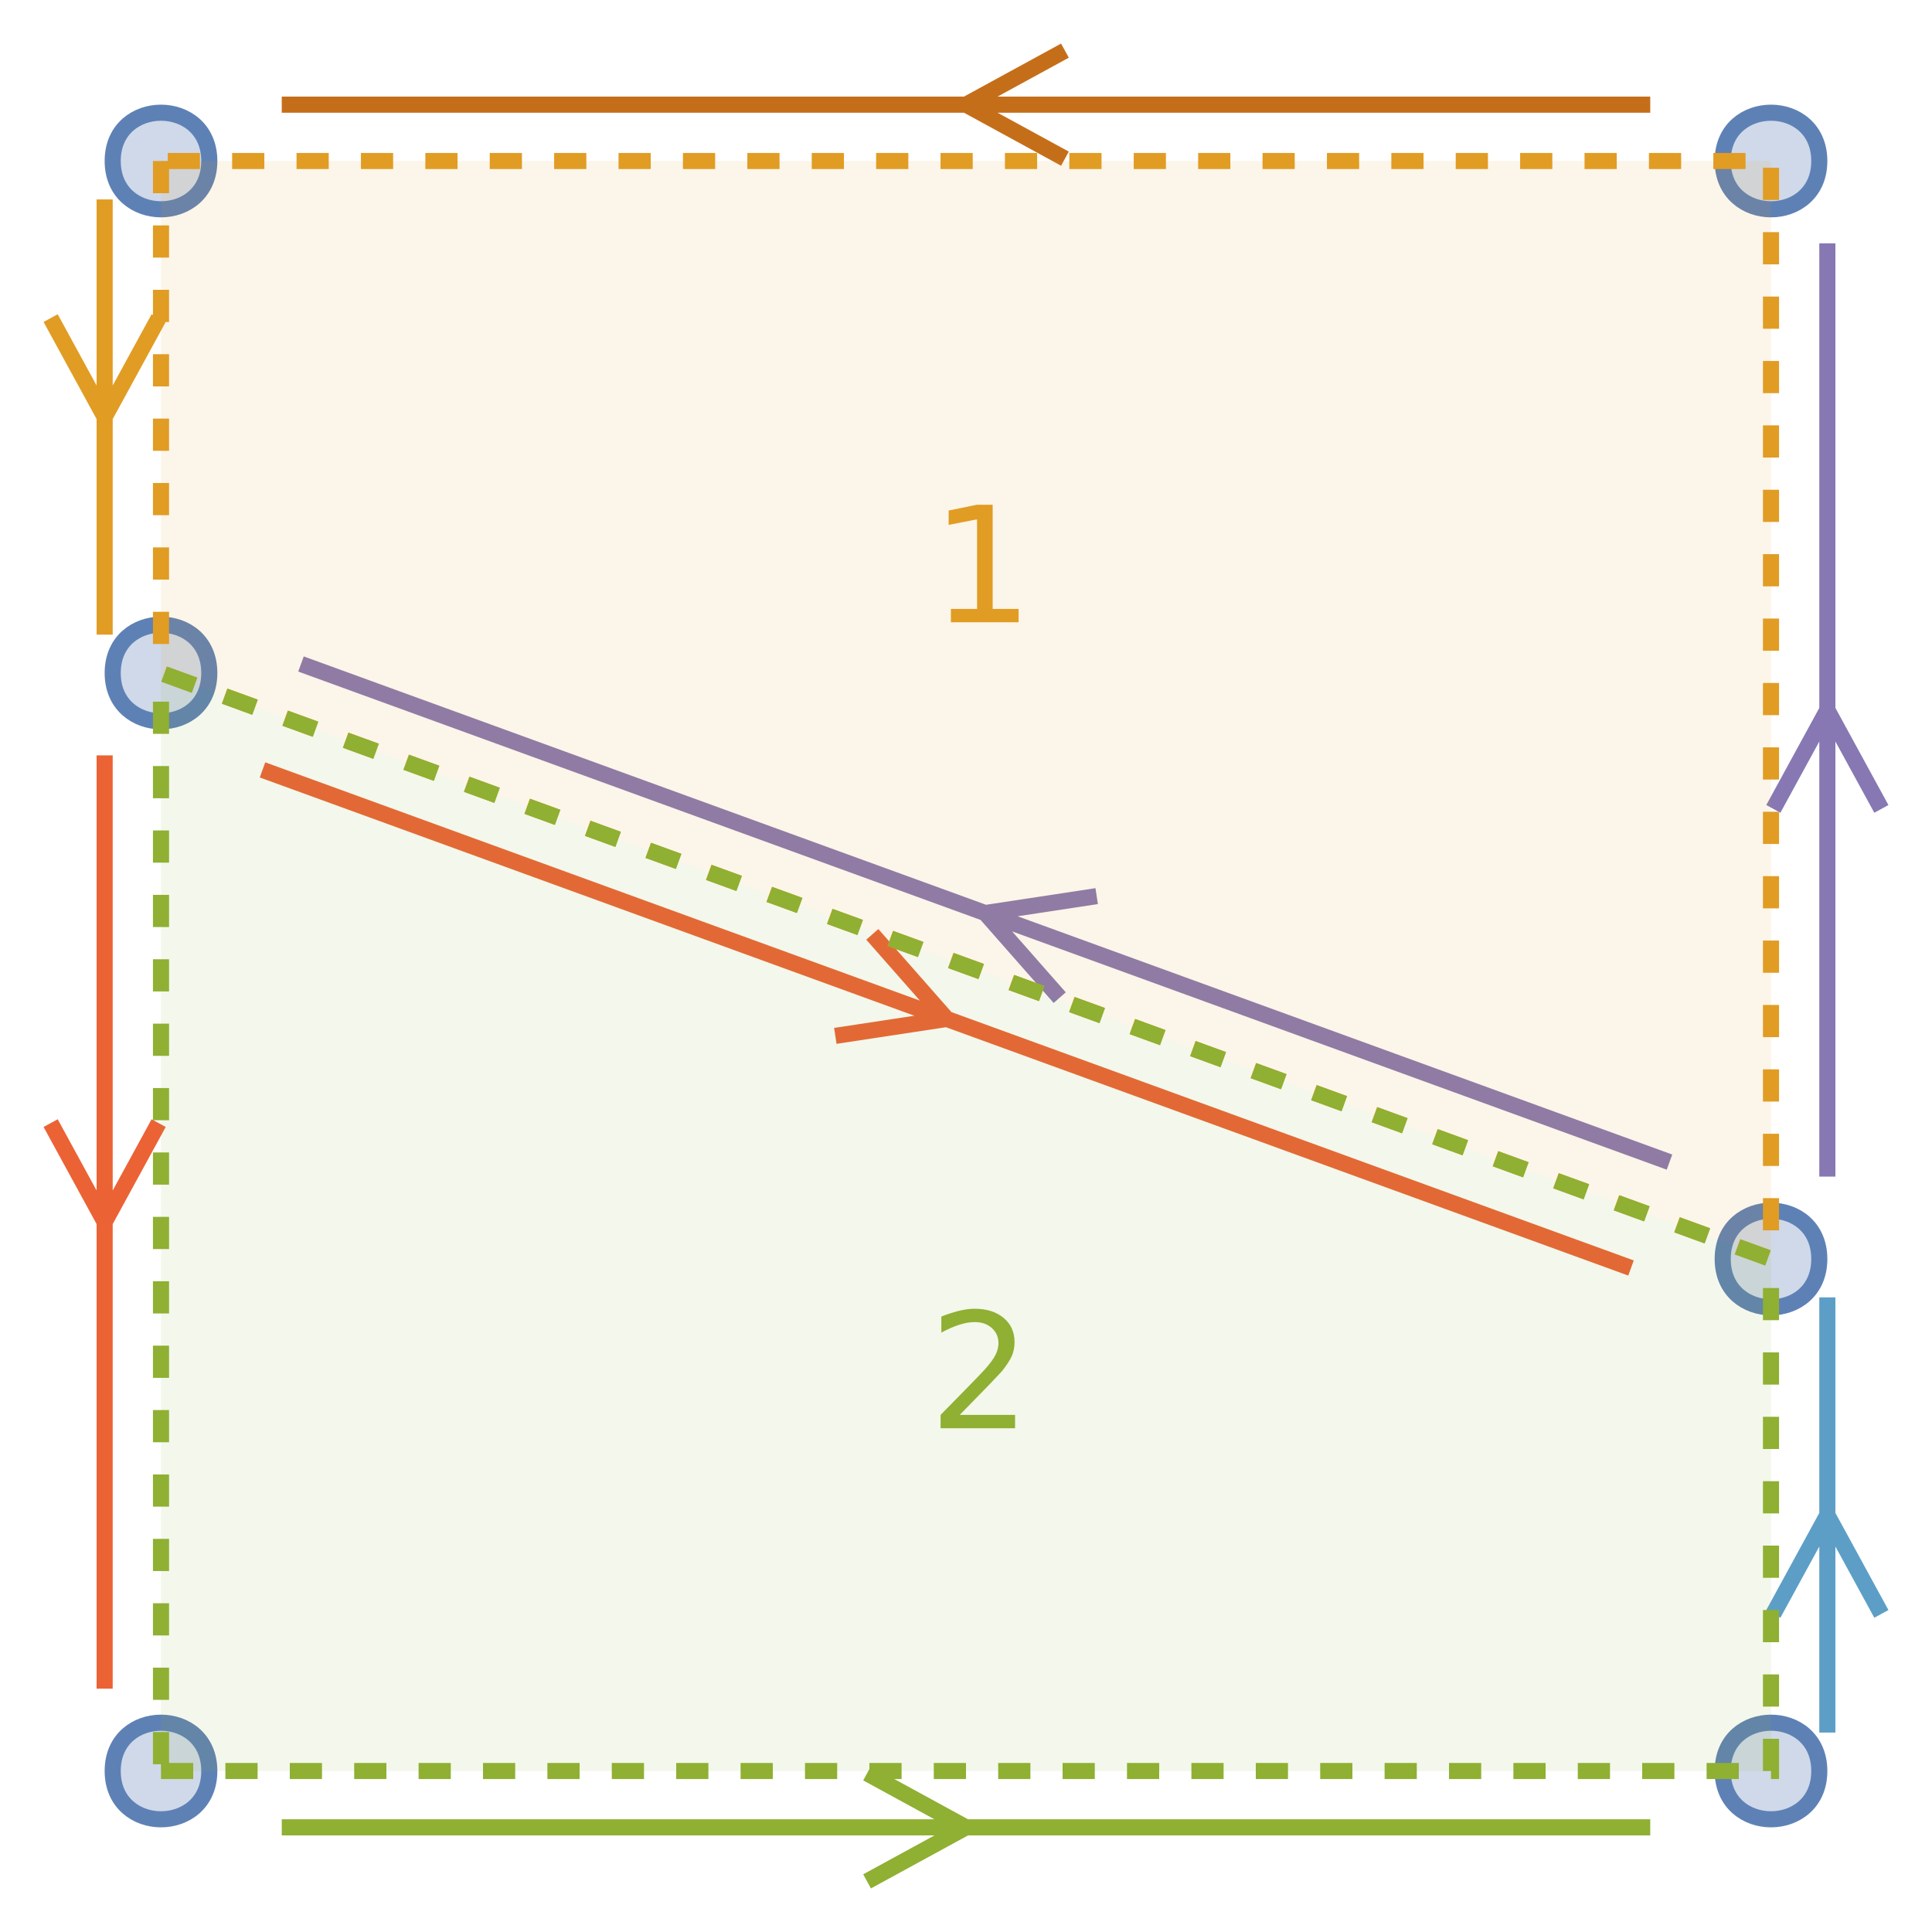
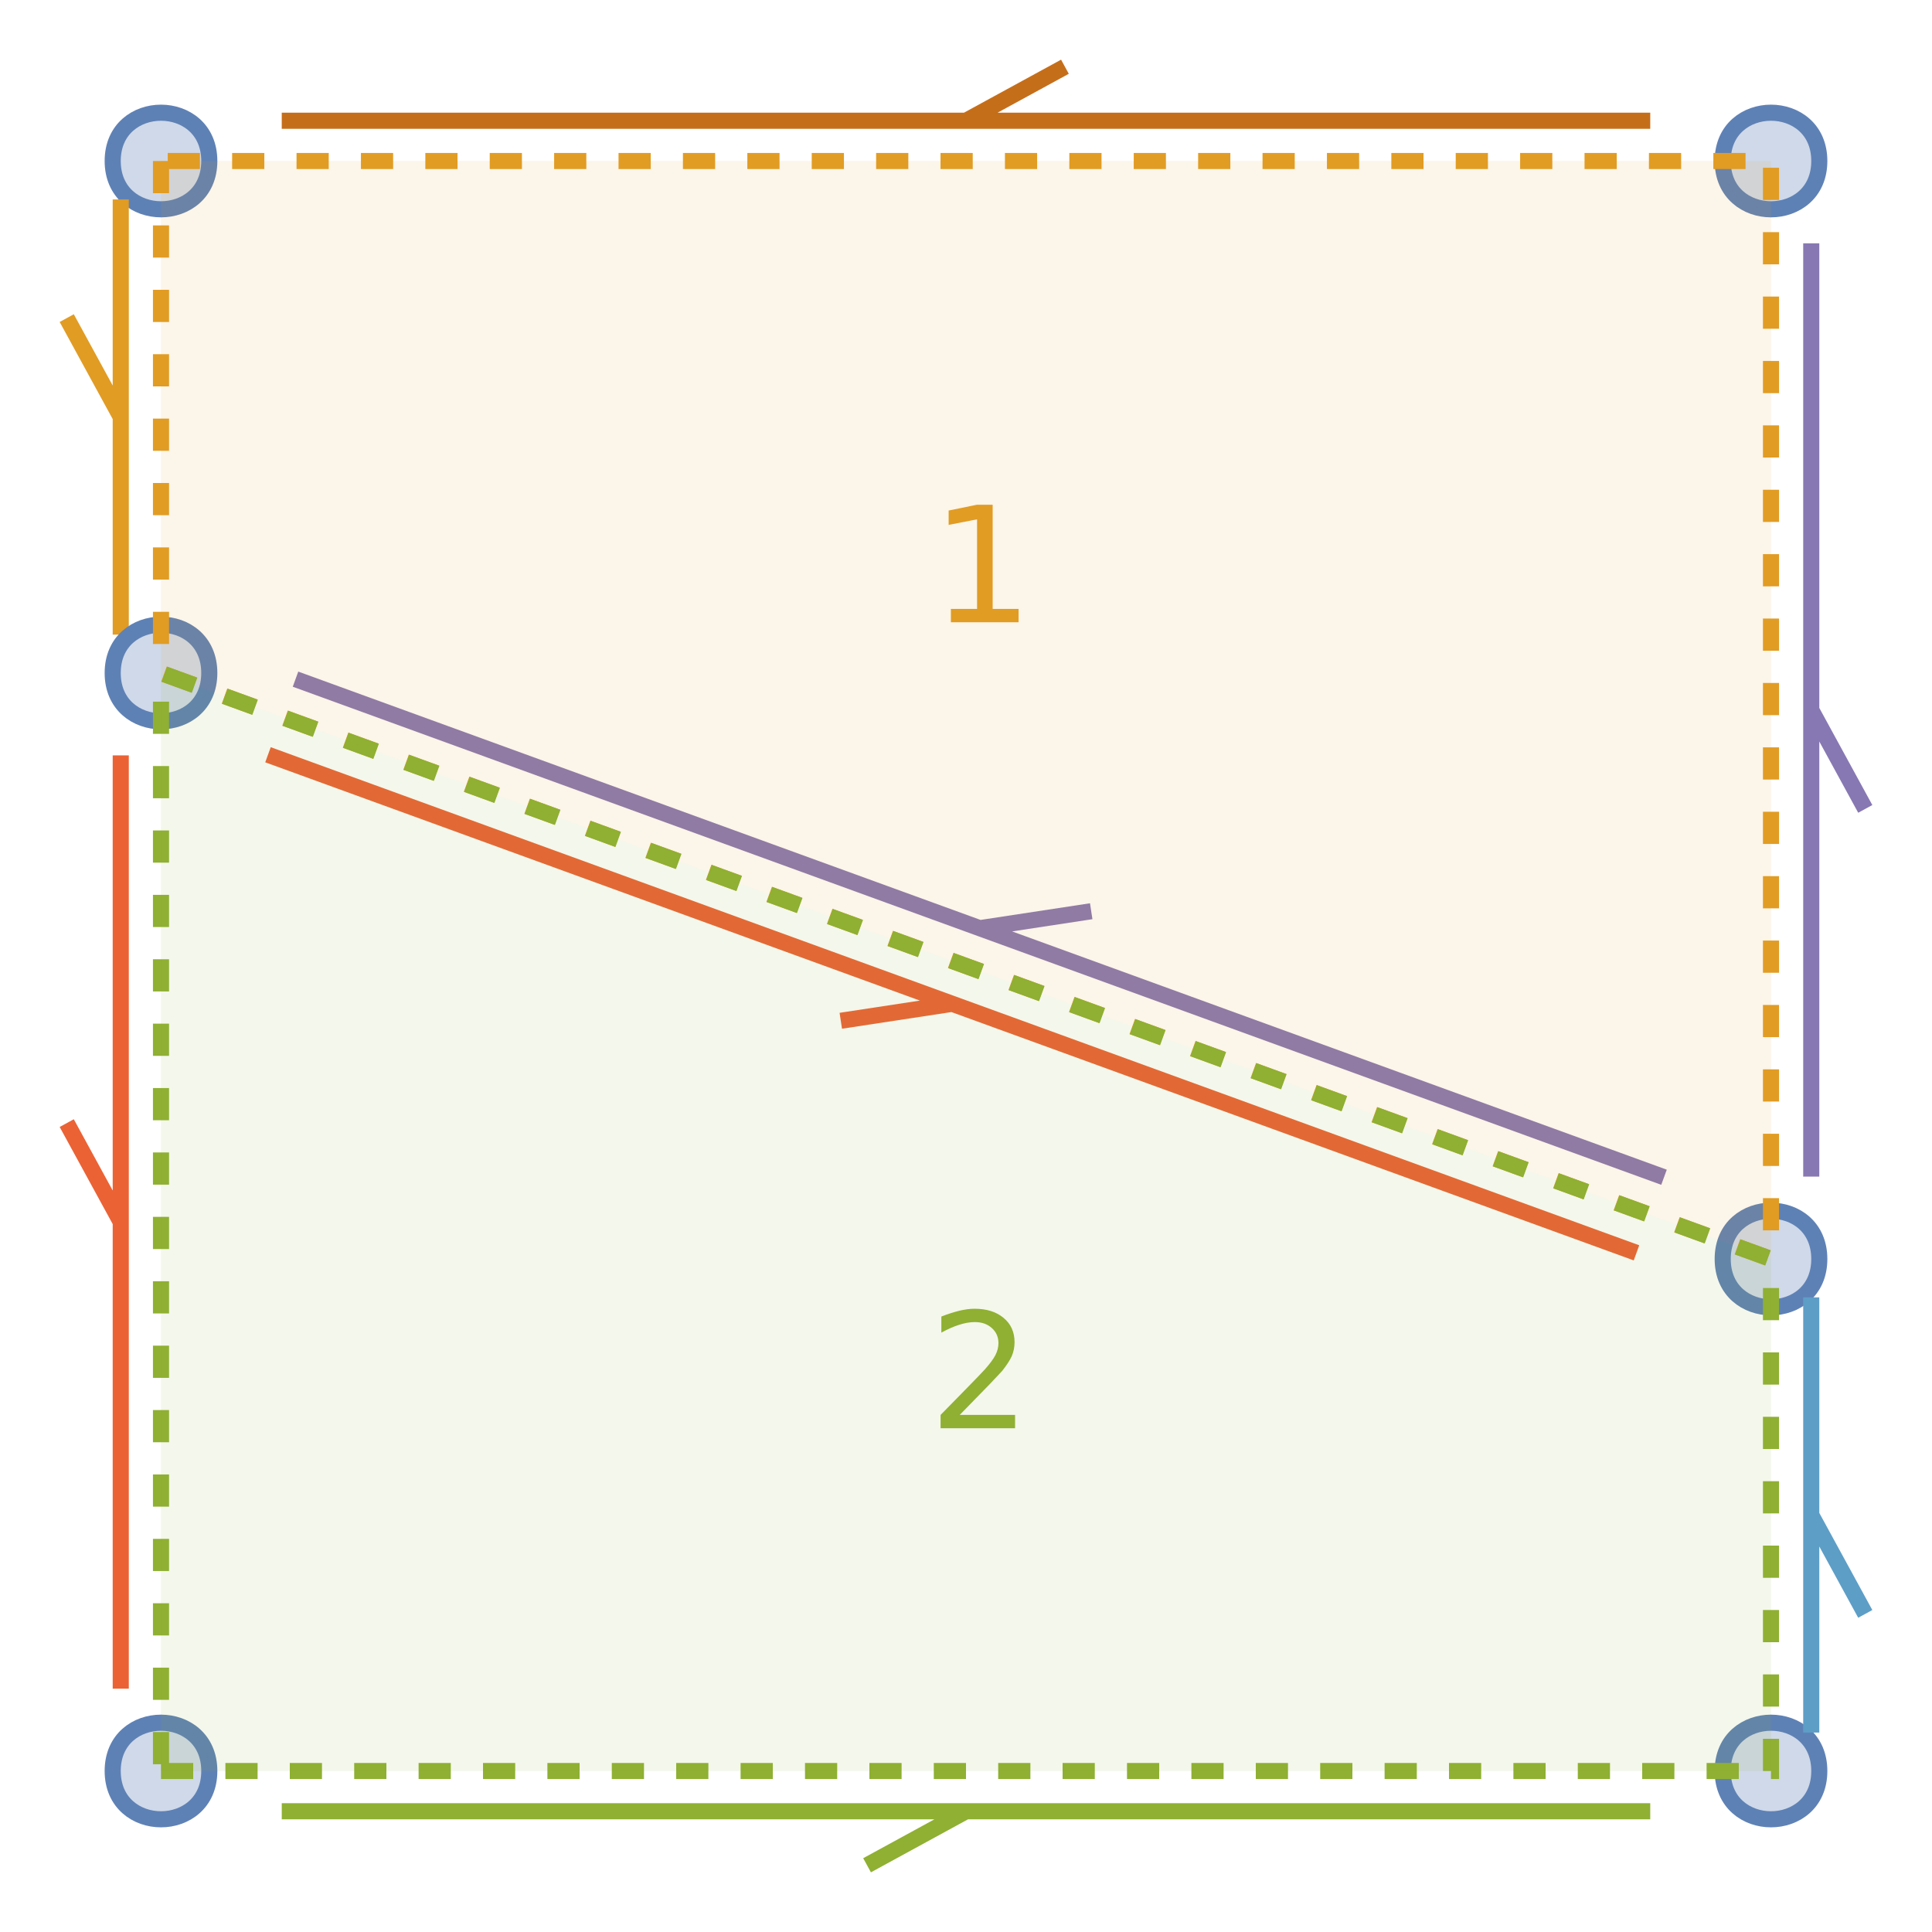
<svg xmlns="http://www.w3.org/2000/svg" xmlns:xlink="http://www.w3.org/1999/xlink" width="120pt" height="120pt" viewBox="0 0 120 120" version="1.1">
  <defs>
    <g>
      <symbol overflow="visible" id="glyph0-0">
        <path style="stroke:none;" d="M 0.5 1.766 L 0.5 -7.047 L 5.5 -7.047 L 5.5 1.766 Z M 1.062 1.219 L 4.938 1.219 L 4.938 -6.484 L 1.062 -6.484 Z M 1.062 1.219 " />
      </symbol>
      <symbol overflow="visible" id="glyph0-1">
        <path style="stroke:none;" d="M 1.234 -0.828 L 2.859 -0.828 L 2.859 -6.391 L 1.094 -6.047 L 1.094 -6.938 L 2.844 -7.297 L 3.828 -7.297 L 3.828 -0.828 L 5.438 -0.828 L 5.438 0 L 1.234 0 Z M 1.234 -0.828 " />
      </symbol>
      <symbol overflow="visible" id="glyph0-2">
        <path style="stroke:none;" d="M 1.922 -0.828 L 5.359 -0.828 L 5.359 0 L 0.734 0 L 0.734 -0.828 C 1.109 -1.211 1.617 -1.734 2.266 -2.391 C 2.91 -3.047 3.316 -3.469 3.484 -3.656 C 3.797 -4.008 4.016 -4.305 4.141 -4.547 C 4.266 -4.797 4.328 -5.039 4.328 -5.281 C 4.328 -5.664 4.191 -5.977 3.922 -6.219 C 3.648 -6.469 3.297 -6.594 2.859 -6.594 C 2.547 -6.594 2.219 -6.535 1.875 -6.422 C 1.539 -6.316 1.176 -6.156 0.781 -5.938 L 0.781 -6.938 C 1.176 -7.094 1.547 -7.211 1.891 -7.297 C 2.234 -7.379 2.551 -7.422 2.844 -7.422 C 3.594 -7.422 4.191 -7.234 4.641 -6.859 C 5.098 -6.484 5.328 -5.977 5.328 -5.344 C 5.328 -5.039 5.27 -4.754 5.156 -4.484 C 5.039 -4.223 4.836 -3.91 4.547 -3.547 C 4.461 -3.453 4.203 -3.176 3.766 -2.719 C 3.328 -2.27 2.711 -1.641 1.922 -0.828 Z M 1.922 -0.828 " />
      </symbol>
    </g>
  </defs>
  <g id="8_calculated_edge_graph">
    <path style="fill:none;stroke-width:1;stroke-linecap:butt;stroke-linejoin:miter;stroke:rgb(36.842%,50.678%,70.98%);stroke-opacity:1;stroke-miterlimit:10;" d="M -47 -50 C -47 -46 -53 -46 -53 -50 C -53 -54 -47 -54 -47 -50 " transform="matrix(1,0,0,1,60,60)" />
    <path style=" stroke:none;fill-rule:nonzero;fill:rgb(36.842%,50.678%,70.98%);fill-opacity:0.3;" d="M 13 10 C 13 14 7 14 7 10 C 7 6 13 6 13 10 " />
-     <path style="fill:none;stroke-width:1;stroke-linecap:butt;stroke-linejoin:miter;stroke:rgb(88.072%,61.104%,14.205%);stroke-opacity:1;stroke-miterlimit:10;" d="M -53.5 -47.613 L -53.5 -20.582 M -50.145 -40.242 L -53.5 -34.098 L -56.855 -40.242 " transform="matrix(1,0,0,1,60,60)" />
+     <path style="fill:none;stroke-width:1;stroke-linecap:butt;stroke-linejoin:miter;stroke:rgb(88.072%,61.104%,14.205%);stroke-opacity:1;stroke-miterlimit:10;" d="M -52.5 -47.613 L -52.5 -20.582 M -55.855 -40.242 L -52.5 -34.098 " transform="matrix(1,0,0,1,60,60)" />
    <path style="fill:none;stroke-width:1;stroke-linecap:butt;stroke-linejoin:miter;stroke:rgb(36.842%,50.678%,70.98%);stroke-opacity:1;stroke-miterlimit:10;" d="M -47 50 C -47 54 -53 54 -53 50 C -53 46 -47 46 -47 50 " transform="matrix(1,0,0,1,60,60)" />
    <path style=" stroke:none;fill-rule:nonzero;fill:rgb(36.842%,50.678%,70.98%);fill-opacity:0.3;" d="M 13 110 C 13 114 7 114 7 110 C 7 106 13 106 13 110 " />
-     <path style="fill:none;stroke-width:1;stroke-linecap:butt;stroke-linejoin:miter;stroke:rgb(56.018%,69.157%,19.488%);stroke-opacity:1;stroke-miterlimit:10;" d="M -42.5 53.5 L 42.5 53.5 M -6.145 50.145 L 0 53.5 L -6.145 56.855 " transform="matrix(1,0,0,1,60,60)" />
+     <path style="fill:none;stroke-width:1;stroke-linecap:butt;stroke-linejoin:miter;stroke:rgb(56.018%,69.157%,19.488%);stroke-opacity:1;stroke-miterlimit:10;" d="M -42.5 52.5 L 42.5 52.5 M -6.145 55.855 L 0 52.5 " transform="matrix(1,0,0,1,60,60)" />
    <path style="fill:none;stroke-width:1;stroke-linecap:butt;stroke-linejoin:miter;stroke:rgb(36.842%,50.678%,70.98%);stroke-opacity:1;stroke-miterlimit:10;" d="M -47 -18.199 C -47 -14.199 -53 -14.199 -53 -18.199 C -53 -22.199 -47 -22.199 -47 -18.199 " transform="matrix(1,0,0,1,60,60)" />
    <path style=" stroke:none;fill-rule:nonzero;fill:rgb(36.842%,50.678%,70.98%);fill-opacity:0.3;" d="M 13 41.801 C 13 45.801 7 45.801 7 41.801 C 7 37.801 13 37.801 13 41.801 " />
-     <path style="fill:none;stroke-width:1;stroke-linecap:butt;stroke-linejoin:miter;stroke:rgb(92.253%,38.563%,20.918%);stroke-opacity:1;stroke-miterlimit:10;" d="M -43.695 -12.18 L 41.305 18.758 M -5.82 -1.965 L -1.195 3.289 L -8.117 4.34 " transform="matrix(1,0,0,1,60,60)" />
-     <path style="fill:none;stroke-width:1;stroke-linecap:butt;stroke-linejoin:miter;stroke:rgb(92.253%,38.563%,20.918%);stroke-opacity:1;stroke-miterlimit:10;" d="M -53.5 -13.082 L -53.5 44.887 M -50.145 9.758 L -53.5 15.902 L -56.855 9.758 " transform="matrix(1,0,0,1,60,60)" />
+     <path style="fill:none;stroke-width:1;stroke-linecap:butt;stroke-linejoin:miter;stroke:rgb(92.253%,38.563%,20.918%);stroke-opacity:1;stroke-miterlimit:10;" d="M -43.355 -13.121 L 41.645 17.816 M -7.777 3.402 L -0.855 2.348 " transform="matrix(1,0,0,1,60,60)" />
+     <path style="fill:none;stroke-width:1;stroke-linecap:butt;stroke-linejoin:miter;stroke:rgb(92.253%,38.563%,20.918%);stroke-opacity:1;stroke-miterlimit:10;" d="M -52.5 -13.082 L -52.5 44.887 M -55.855 9.758 L -52.5 15.902 " transform="matrix(1,0,0,1,60,60)" />
    <path style="fill:none;stroke-width:1;stroke-linecap:butt;stroke-linejoin:miter;stroke:rgb(36.842%,50.678%,70.98%);stroke-opacity:1;stroke-miterlimit:10;" d="M 53 18.199 C 53 22.199 47 22.199 47 18.199 C 47 14.199 53 14.199 53 18.199 " transform="matrix(1,0,0,1,60,60)" />
    <path style=" stroke:none;fill-rule:nonzero;fill:rgb(36.842%,50.678%,70.98%);fill-opacity:0.3;" d="M 113 78.199 C 113 82.199 107 82.199 107 78.199 C 107 74.199 113 74.199 113 78.199 " />
-     <path style="fill:none;stroke-width:1;stroke-linecap:butt;stroke-linejoin:miter;stroke:rgb(52.849%,47.062%,70.135%);stroke-opacity:1;stroke-miterlimit:10;" d="M 43.695 12.18 L -41.305 -18.758 M 5.82 1.965 L 1.195 -3.289 L 8.117 -4.34 " transform="matrix(1,0,0,1,60,60)" />
-     <path style="fill:none;stroke-width:1;stroke-linecap:butt;stroke-linejoin:miter;stroke:rgb(52.849%,47.062%,70.135%);stroke-opacity:1;stroke-miterlimit:10;" d="M 53.5 13.082 L 53.5 -44.887 M 50.145 -9.758 L 53.5 -15.902 L 56.855 -9.758 " transform="matrix(1,0,0,1,60,60)" />
+     <path style="fill:none;stroke-width:1;stroke-linecap:butt;stroke-linejoin:miter;stroke:rgb(52.849%,47.062%,70.135%);stroke-opacity:1;stroke-miterlimit:10;" d="M 43.355 13.121 L -41.645 -17.816 M 7.777 -3.402 L 0.855 -2.348 " transform="matrix(1,0,0,1,60,60)" />
+     <path style="fill:none;stroke-width:1;stroke-linecap:butt;stroke-linejoin:miter;stroke:rgb(52.849%,47.062%,70.135%);stroke-opacity:1;stroke-miterlimit:10;" d="M 52.5 13.082 L 52.5 -44.887 M 55.855 -9.758 L 52.5 -15.902 " transform="matrix(1,0,0,1,60,60)" />
    <path style="fill:none;stroke-width:1;stroke-linecap:butt;stroke-linejoin:miter;stroke:rgb(36.842%,50.678%,70.98%);stroke-opacity:1;stroke-miterlimit:10;" d="M 53 -50 C 53 -46 47 -46 47 -50 C 47 -54 53 -54 53 -50 " transform="matrix(1,0,0,1,60,60)" />
    <path style=" stroke:none;fill-rule:nonzero;fill:rgb(36.842%,50.678%,70.98%);fill-opacity:0.3;" d="M 113 10 C 113 14 107 14 107 10 C 107 6 113 6 113 10 " />
-     <path style="fill:none;stroke-width:1;stroke-linecap:butt;stroke-linejoin:miter;stroke:rgb(77.208%,43.155%,10.239%);stroke-opacity:1;stroke-miterlimit:10;" d="M 42.5 -53.5 L -42.5 -53.5 M 6.145 -50.145 L 0 -53.5 L 6.145 -56.855 " transform="matrix(1,0,0,1,60,60)" />
+     <path style="fill:none;stroke-width:1;stroke-linecap:butt;stroke-linejoin:miter;stroke:rgb(77.208%,43.155%,10.239%);stroke-opacity:1;stroke-miterlimit:10;" d="M 42.5 -52.5 L -42.5 -52.5 M 6.145 -55.855 L 0 -52.5 " transform="matrix(1,0,0,1,60,60)" />
    <path style="fill:none;stroke-width:1;stroke-linecap:butt;stroke-linejoin:miter;stroke:rgb(36.842%,50.678%,70.98%);stroke-opacity:1;stroke-miterlimit:10;" d="M 53 50 C 53 54 47 54 47 50 C 47 46 53 46 53 50 " transform="matrix(1,0,0,1,60,60)" />
    <path style=" stroke:none;fill-rule:nonzero;fill:rgb(36.842%,50.678%,70.98%);fill-opacity:0.3;" d="M 113 110 C 113 114 107 114 107 110 C 107 106 113 106 113 110 " />
-     <path style="fill:none;stroke-width:1;stroke-linecap:butt;stroke-linejoin:miter;stroke:rgb(36.39%,61.85%,78.235%);stroke-opacity:1;stroke-miterlimit:10;" d="M 53.5 47.613 L 53.5 20.582 M 50.145 40.242 L 53.5 34.098 L 56.855 40.242 " transform="matrix(1,0,0,1,60,60)" />
+     <path style="fill:none;stroke-width:1;stroke-linecap:butt;stroke-linejoin:miter;stroke:rgb(36.39%,61.85%,78.235%);stroke-opacity:1;stroke-miterlimit:10;" d="M 52.5 47.613 L 52.5 20.582 M 55.855 40.242 L 52.5 34.098 " transform="matrix(1,0,0,1,60,60)" />
    <path style="fill:none;stroke-width:1;stroke-linecap:butt;stroke-linejoin:miter;stroke:rgb(88.072%,61.104%,14.205%);stroke-opacity:1;stroke-dasharray:2,2;stroke-miterlimit:10;" d="M -50 -50 L -50 -18.199 L 50 18.199 L 50 -50 Z M -50 -50 " transform="matrix(1,0,0,1,60,60)" />
    <path style=" stroke:none;fill-rule:nonzero;fill:rgb(88.072%,61.104%,14.205%);fill-opacity:0.1;" d="M 10 10 L 10 41.801 L 110 78.199 L 110 10 Z M 10 10 " />
    <g style="fill:rgb(88.072%,61.104%,14.205%);fill-opacity:1;">
      <use xlink:href="#glyph0-1" x="57.828" y="38.648" />
    </g>
    <path style="fill:none;stroke-width:1;stroke-linecap:butt;stroke-linejoin:miter;stroke:rgb(56.018%,69.157%,19.488%);stroke-opacity:1;stroke-dasharray:2,2;stroke-miterlimit:10;" d="M -50 50 L 50 50 L 50 18.199 L -50 -18.199 Z M -50 50 " transform="matrix(1,0,0,1,60,60)" />
    <path style=" stroke:none;fill-rule:nonzero;fill:rgb(56.018%,69.157%,19.488%);fill-opacity:0.1;" d="M 10 110 L 110 110 L 110 78.199 L 10 41.801 Z M 10 110 " />
    <g style="fill:rgb(56.018%,69.157%,19.488%);fill-opacity:1;">
      <use xlink:href="#glyph0-2" x="57.688" y="88.711" />
    </g>
  </g>
</svg>
